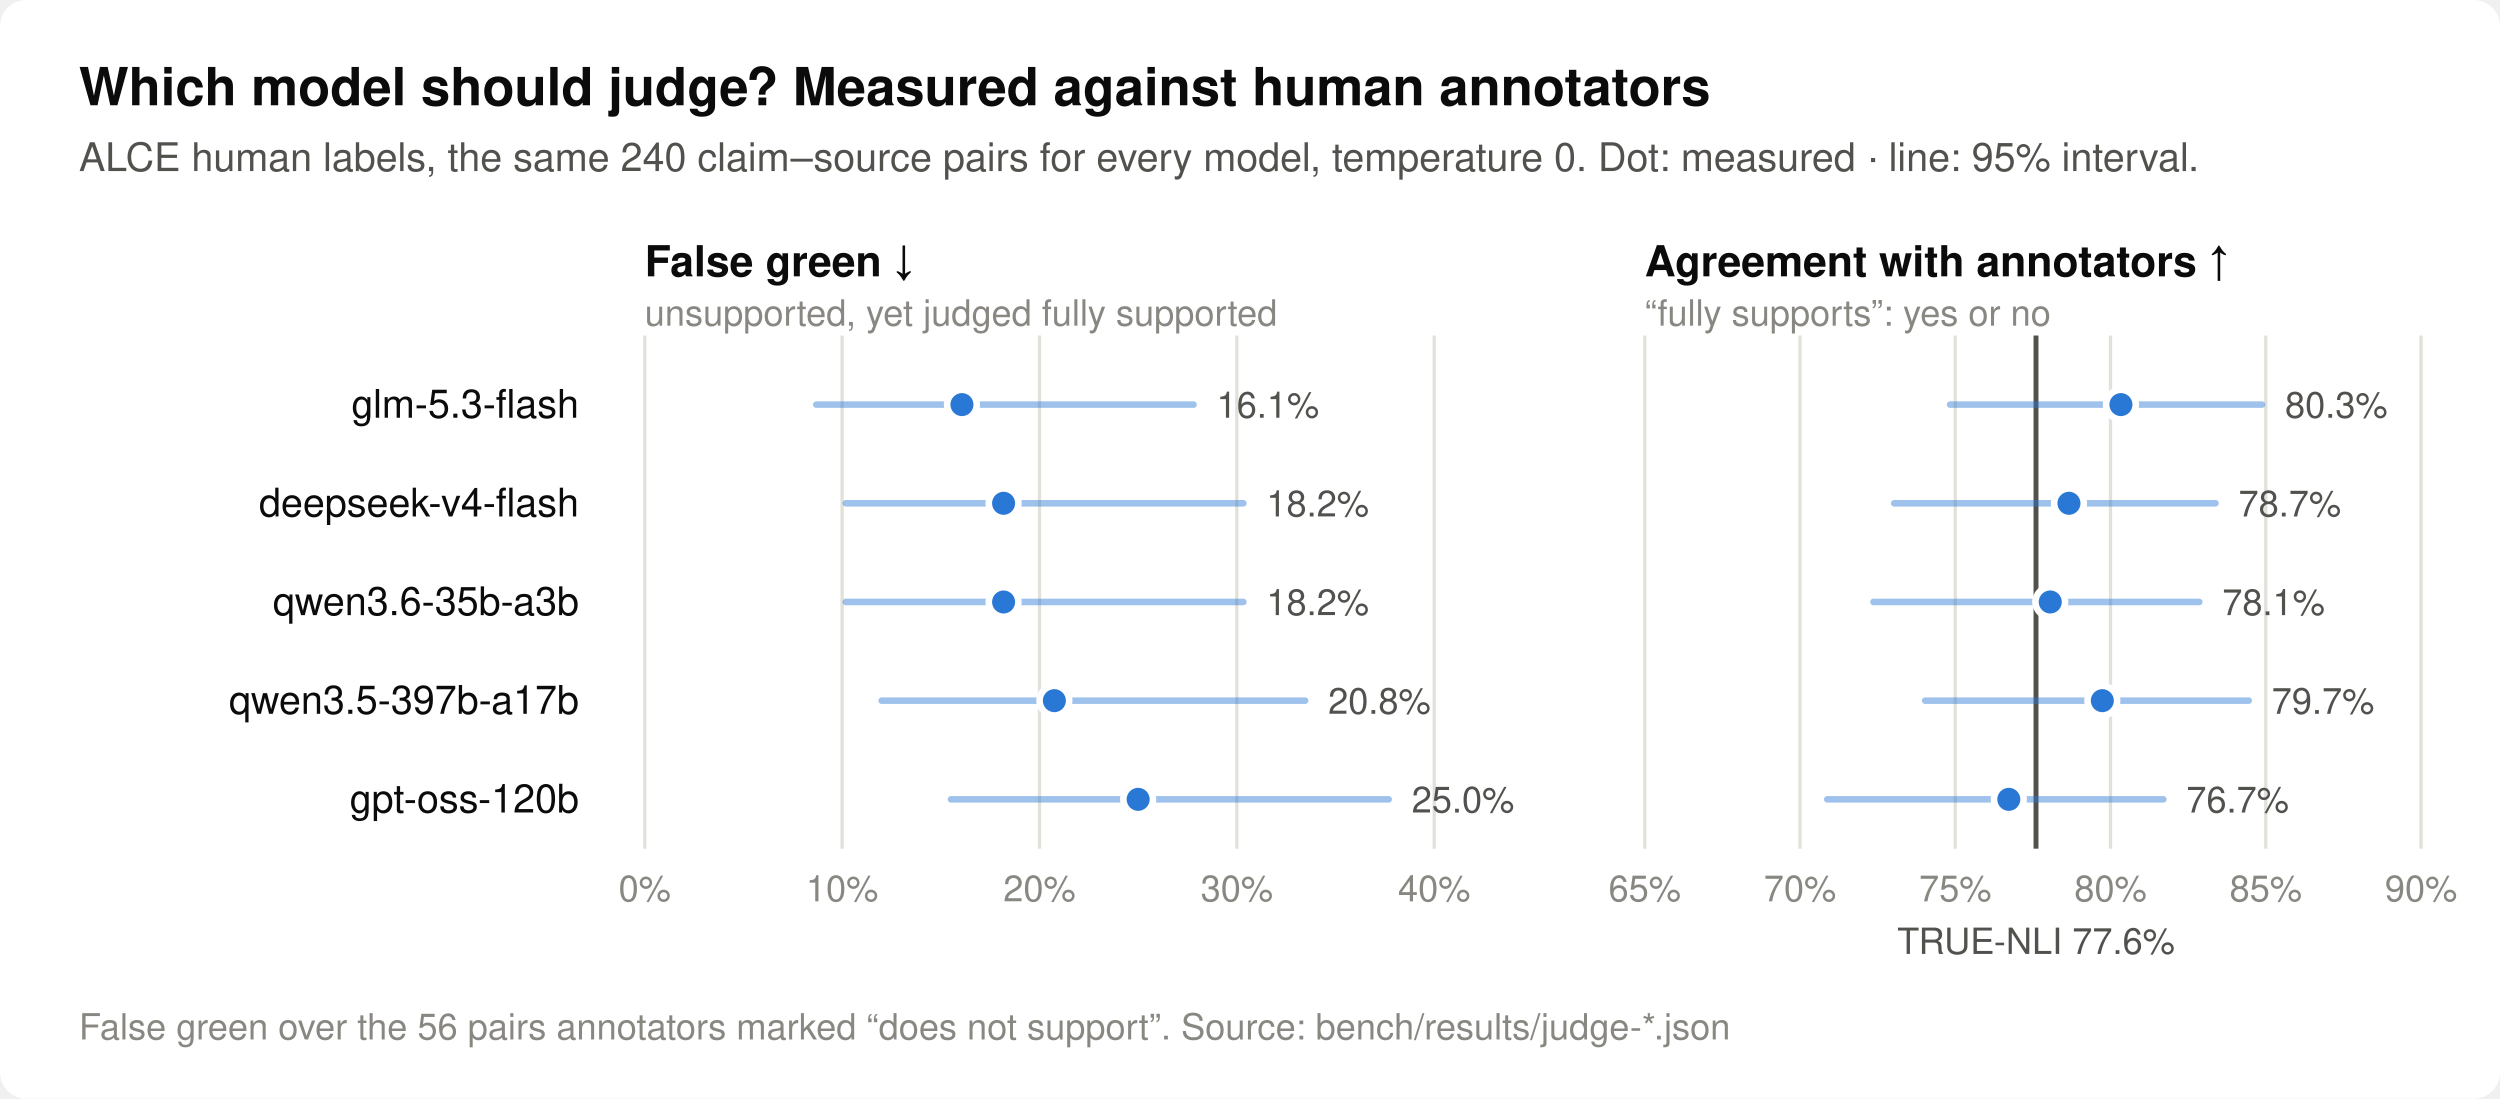
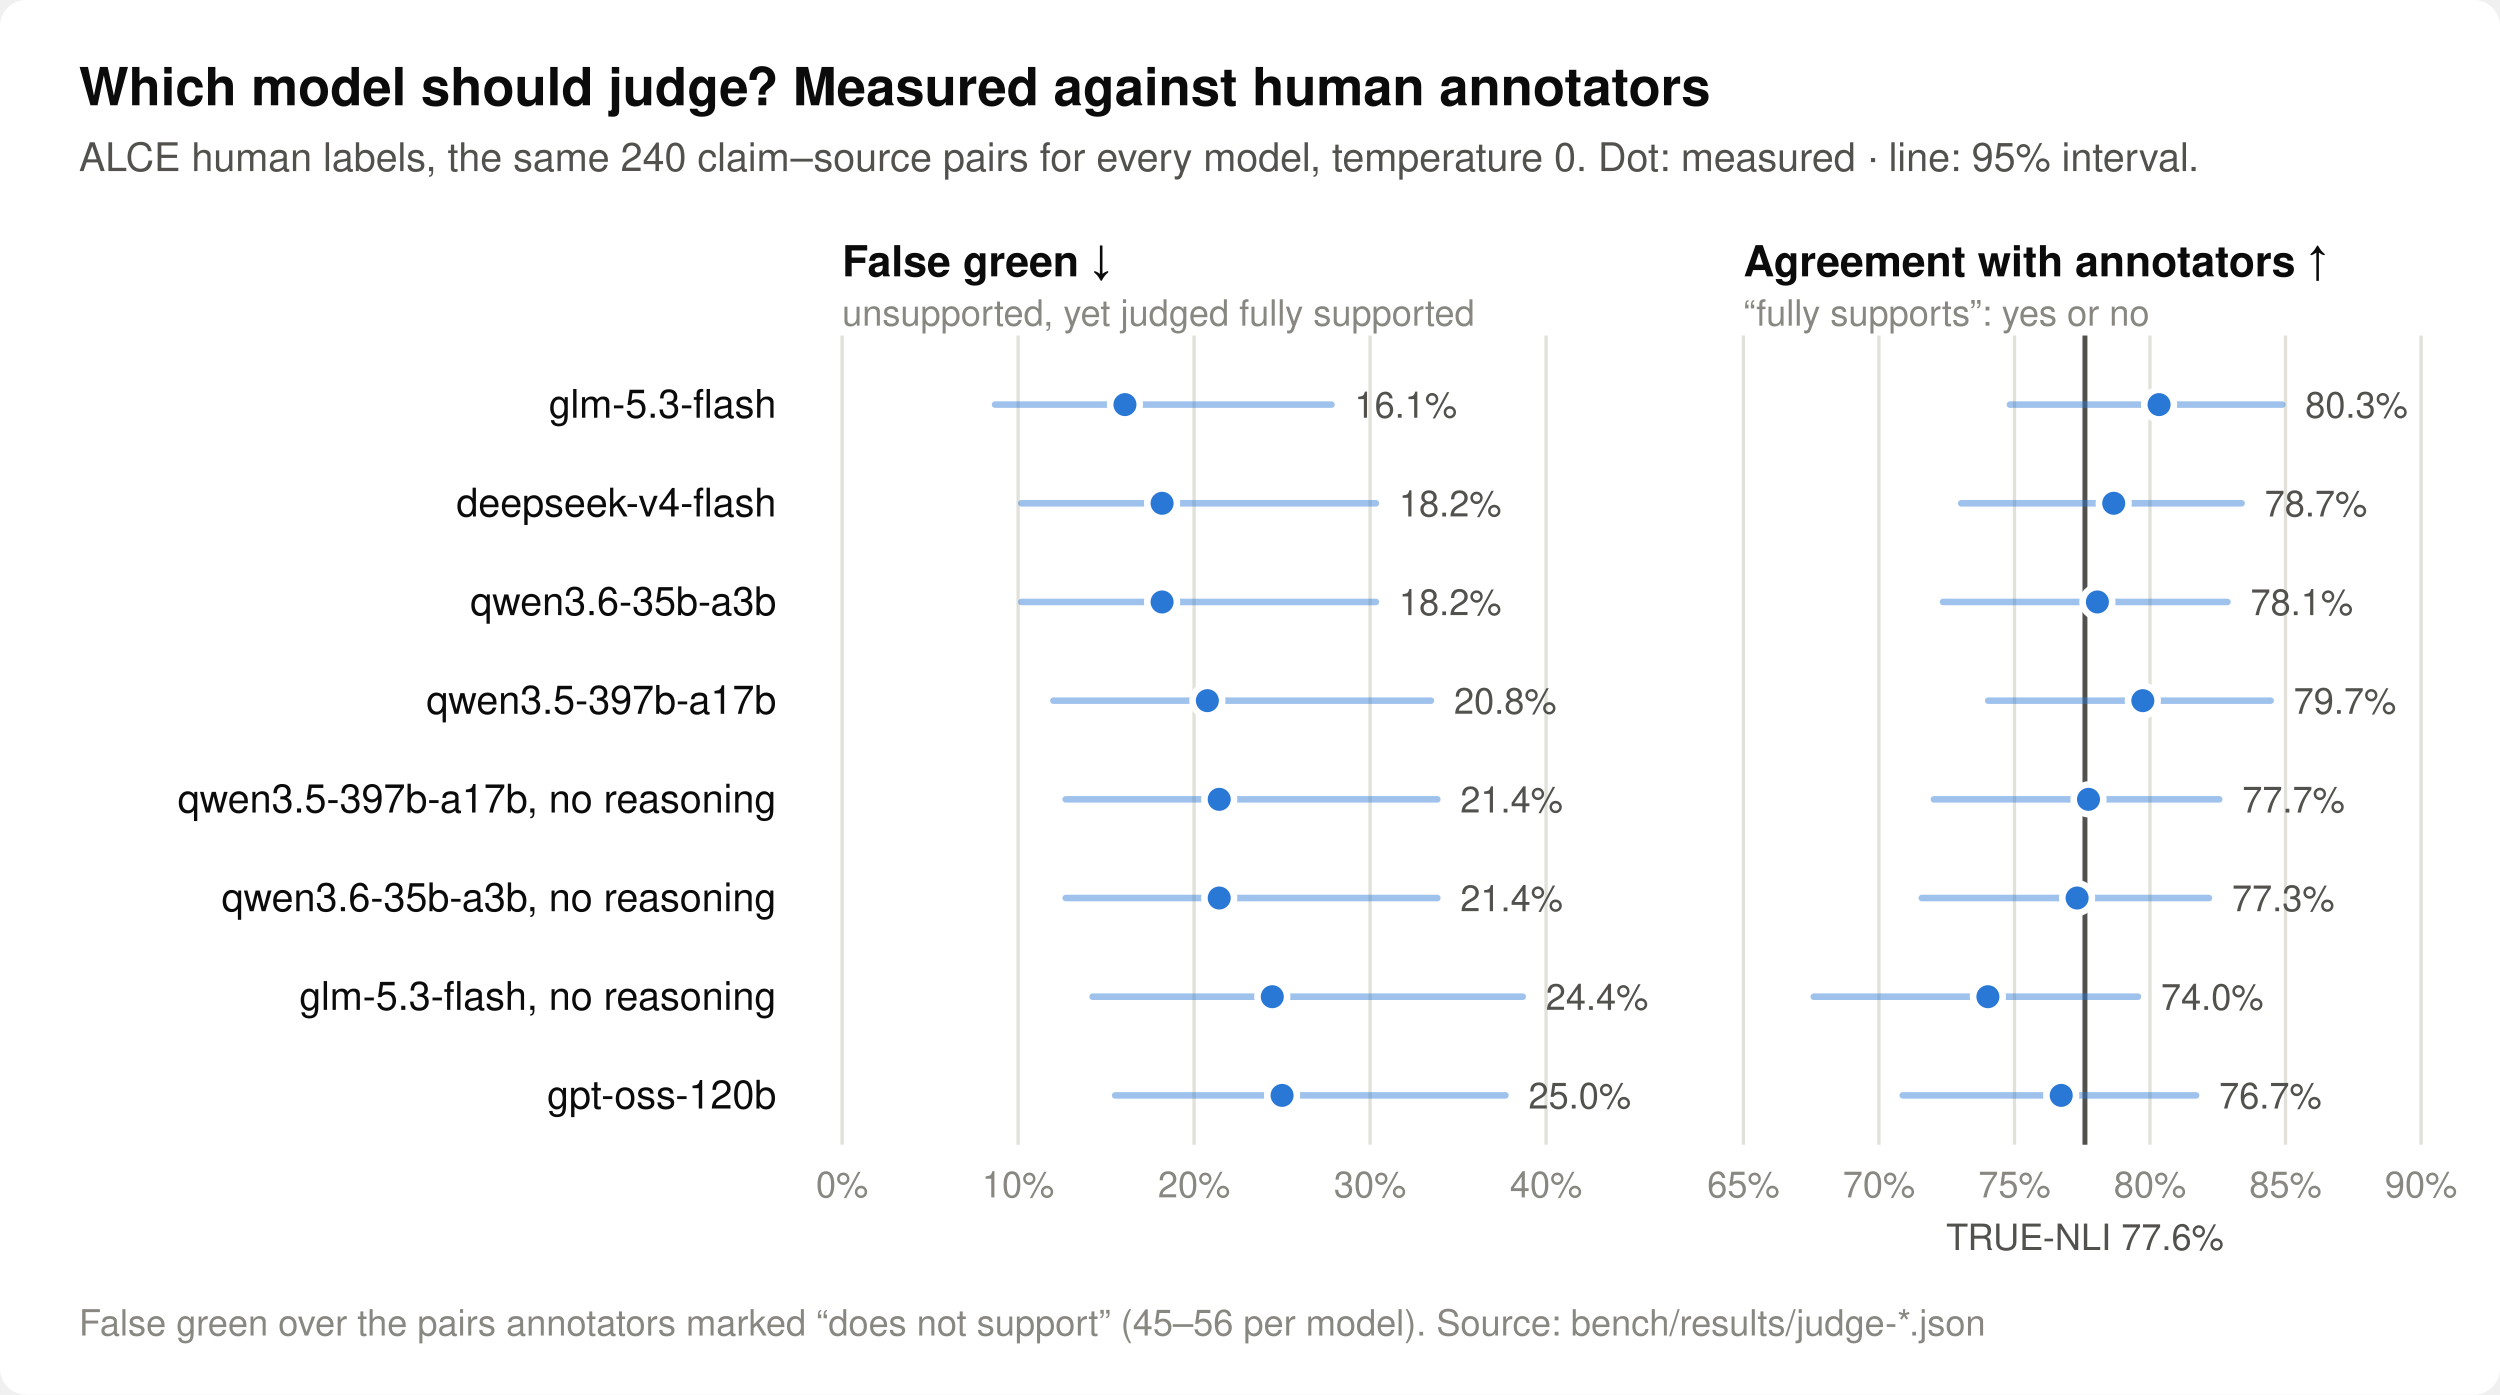
- <svg xmlns="http://www.w3.org/2000/svg" width="760" height="334" viewBox="0 0 760 334" role="img" aria-label="Judge models compared against human annotators" font-family="system-ui, -apple-system, &quot;Segoe UI&quot;, Helvetica, Arial, sans-serif">
-   <rect width="760" height="334" rx="8" fill="#ffffff" />
+ <svg xmlns="http://www.w3.org/2000/svg" width="760" height="424" viewBox="0 0 760 424" role="img" aria-label="Judge models compared against human annotators" font-family="system-ui, -apple-system, &quot;Segoe UI&quot;, Helvetica, Arial, sans-serif">
+   <rect width="760" height="424" rx="8" fill="#ffffff" />
  <text x="24" y="32" font-size="16" font-weight="600" fill="#0b0b0b" text-anchor="start">Which model should judge? Measured against human annotators</text>
  <text x="24" y="52" font-size="12" font-weight="400" fill="#52514e" text-anchor="start">ALCE human labels, the same 240 claim–source pairs for every model, temperature 0. Dot: measured · line: 95% interval.</text>
-   <text x="196" y="84" font-size="13" font-weight="600" fill="#0b0b0b" text-anchor="start">False green ↓</text>
-   <text x="196" y="99" font-size="11" font-weight="400" fill="#898781" text-anchor="start">unsupported, yet judged fully supported</text>
-   <text x="500" y="84" font-size="13" font-weight="600" fill="#0b0b0b" text-anchor="start">Agreement with annotators ↑</text>
-   <text x="500" y="99" font-size="11" font-weight="400" fill="#898781" text-anchor="start">“fully supports”: yes or no</text>
-   <line x1="196" y1="102" x2="196" y2="258" stroke="#e1e0d9" stroke-width="1" />
-   <text x="196" y="274" font-size="11" font-weight="400" fill="#898781" text-anchor="middle" font-variant-numeric="tabular-nums">0%</text>
-   <line x1="256" y1="102" x2="256" y2="258" stroke="#e1e0d9" stroke-width="1" />
-   <text x="256" y="274" font-size="11" font-weight="400" fill="#898781" text-anchor="middle" font-variant-numeric="tabular-nums">10%</text>
-   <line x1="316" y1="102" x2="316" y2="258" stroke="#e1e0d9" stroke-width="1" />
-   <text x="316" y="274" font-size="11" font-weight="400" fill="#898781" text-anchor="middle" font-variant-numeric="tabular-nums">20%</text>
-   <line x1="376" y1="102" x2="376" y2="258" stroke="#e1e0d9" stroke-width="1" />
-   <text x="376" y="274" font-size="11" font-weight="400" fill="#898781" text-anchor="middle" font-variant-numeric="tabular-nums">30%</text>
-   <line x1="436" y1="102" x2="436" y2="258" stroke="#e1e0d9" stroke-width="1" />
-   <text x="436" y="274" font-size="11" font-weight="400" fill="#898781" text-anchor="middle" font-variant-numeric="tabular-nums">40%</text>
-   <line x1="500" y1="102" x2="500" y2="258" stroke="#e1e0d9" stroke-width="1" />
-   <text x="500" y="274" font-size="11" font-weight="400" fill="#898781" text-anchor="middle" font-variant-numeric="tabular-nums">65%</text>
-   <line x1="547.2" y1="102" x2="547.2" y2="258" stroke="#e1e0d9" stroke-width="1" />
-   <text x="547.2" y="274" font-size="11" font-weight="400" fill="#898781" text-anchor="middle" font-variant-numeric="tabular-nums">70%</text>
-   <line x1="594.4" y1="102" x2="594.4" y2="258" stroke="#e1e0d9" stroke-width="1" />
-   <text x="594.4" y="274" font-size="11" font-weight="400" fill="#898781" text-anchor="middle" font-variant-numeric="tabular-nums">75%</text>
-   <line x1="641.6" y1="102" x2="641.6" y2="258" stroke="#e1e0d9" stroke-width="1" />
-   <text x="641.6" y="274" font-size="11" font-weight="400" fill="#898781" text-anchor="middle" font-variant-numeric="tabular-nums">80%</text>
-   <line x1="688.8" y1="102" x2="688.8" y2="258" stroke="#e1e0d9" stroke-width="1" />
-   <text x="688.8" y="274" font-size="11" font-weight="400" fill="#898781" text-anchor="middle" font-variant-numeric="tabular-nums">85%</text>
-   <line x1="736" y1="102" x2="736" y2="258" stroke="#e1e0d9" stroke-width="1" />
-   <text x="736" y="274" font-size="11" font-weight="400" fill="#898781" text-anchor="middle" font-variant-numeric="tabular-nums">90%</text>
-   <line x1="618.944" y1="102" x2="618.944" y2="258" stroke="#52514e" stroke-width="1.5" />
-   <text x="618.944" y="290" font-size="11" font-weight="400" fill="#52514e" text-anchor="middle">TRUE-NLI 77.6%</text>
-   <text x="176" y="127" font-size="12" font-weight="400" fill="#0b0b0b" text-anchor="end">glm-5.3-flash</text>
-   <line x1="248.155" y1="123" x2="362.839" y2="123" stroke="#2a78d6" stroke-opacity="0.45" stroke-width="2" stroke-linecap="round" />
-   <circle cx="292.429" cy="123" r="4.5" fill="#2a78d6" stroke="#ffffff" stroke-width="2" />
-   <text x="369.839" y="127" font-size="11" font-weight="400" fill="#52514e" text-anchor="start" font-variant-numeric="tabular-nums">16.1%</text>
-   <line x1="592.821" y1="123" x2="687.639" y2="123" stroke="#2a78d6" stroke-opacity="0.45" stroke-width="2" stroke-linecap="round" />
-   <circle cx="644.76" cy="123" r="4.5" fill="#2a78d6" stroke="#ffffff" stroke-width="2" />
-   <text x="694.639" y="127" font-size="11" font-weight="400" fill="#52514e" text-anchor="start" font-variant-numeric="tabular-nums">80.3%</text>
-   <text x="176" y="157" font-size="12" font-weight="400" fill="#0b0b0b" text-anchor="end">deepseek-v4-flash</text>
-   <line x1="257.125" y1="153" x2="377.984" y2="153" stroke="#2a78d6" stroke-opacity="0.45" stroke-width="2" stroke-linecap="round" />
-   <circle cx="305.091" cy="153" r="4.5" fill="#2a78d6" stroke="#ffffff" stroke-width="2" />
-   <text x="384.984" y="157" font-size="11" font-weight="400" fill="#52514e" text-anchor="start" font-variant-numeric="tabular-nums">18.2%</text>
-   <line x1="575.848" y1="153" x2="673.513" y2="153" stroke="#2a78d6" stroke-opacity="0.45" stroke-width="2" stroke-linecap="round" />
-   <circle cx="628.961" cy="153" r="4.5" fill="#2a78d6" stroke="#ffffff" stroke-width="2" />
-   <text x="680.513" y="157" font-size="11" font-weight="400" fill="#52514e" text-anchor="start" font-variant-numeric="tabular-nums">78.7%</text>
-   <text x="176" y="187" font-size="12" font-weight="400" fill="#0b0b0b" text-anchor="end">qwen3.6-35b-a3b</text>
-   <line x1="257.125" y1="183" x2="377.984" y2="183" stroke="#2a78d6" stroke-opacity="0.45" stroke-width="2" stroke-linecap="round" />
-   <circle cx="305.091" cy="183" r="4.5" fill="#2a78d6" stroke="#ffffff" stroke-width="2" />
-   <text x="384.984" y="187" font-size="11" font-weight="400" fill="#52514e" text-anchor="start" font-variant-numeric="tabular-nums">18.2%</text>
-   <line x1="569.532" y1="183" x2="668.573" y2="183" stroke="#2a78d6" stroke-opacity="0.45" stroke-width="2" stroke-linecap="round" />
-   <circle cx="623.278" cy="183" r="4.5" fill="#2a78d6" stroke="#ffffff" stroke-width="2" />
-   <text x="675.573" y="187" font-size="11" font-weight="400" fill="#52514e" text-anchor="start" font-variant-numeric="tabular-nums">78.1%</text>
-   <text x="176" y="217" font-size="12" font-weight="400" fill="#0b0b0b" text-anchor="end">qwen3.5-397b-a17b</text>
-   <line x1="268.027" y1="213" x2="396.748" y2="213" stroke="#2a78d6" stroke-opacity="0.45" stroke-width="2" stroke-linecap="round" />
-   <circle cx="320.528" cy="213" r="4.5" fill="#2a78d6" stroke="#ffffff" stroke-width="2" />
-   <text x="403.748" y="217" font-size="11" font-weight="400" fill="#52514e" text-anchor="start" font-variant-numeric="tabular-nums">20.8%</text>
-   <line x1="585.26" y1="213" x2="683.607" y2="213" stroke="#2a78d6" stroke-opacity="0.45" stroke-width="2" stroke-linecap="round" />
-   <circle cx="639.105" cy="213" r="4.5" fill="#2a78d6" stroke="#ffffff" stroke-width="2" />
-   <text x="690.607" y="217" font-size="11" font-weight="400" fill="#52514e" text-anchor="start" font-variant-numeric="tabular-nums">79.7%</text>
-   <text x="176" y="247" font-size="12" font-weight="400" fill="#0b0b0b" text-anchor="end">gpt-oss-120b</text>
-   <line x1="289.101" y1="243" x2="422.157" y2="243" stroke="#2a78d6" stroke-opacity="0.45" stroke-width="2" stroke-linecap="round" />
-   <circle cx="346" cy="243" r="4.5" fill="#2a78d6" stroke="#ffffff" stroke-width="2" />
-   <text x="429.157" y="247" font-size="11" font-weight="400" fill="#52514e" text-anchor="start" font-variant-numeric="tabular-nums">25.0%</text>
-   <line x1="555.487" y1="243" x2="657.646" y2="243" stroke="#2a78d6" stroke-opacity="0.45" stroke-width="2" stroke-linecap="round" />
-   <circle cx="610.676" cy="243" r="4.5" fill="#2a78d6" stroke="#ffffff" stroke-width="2" />
-   <text x="664.646" y="247" font-size="11" font-weight="400" fill="#52514e" text-anchor="start" font-variant-numeric="tabular-nums">76.7%</text>
-   <text x="24" y="316" font-size="11" font-weight="400" fill="#898781" text-anchor="start">False green over the 56 pairs annotators marked “does not support”. Source: bench/results/judge-*.json</text>
+   <text x="256" y="84" font-size="13" font-weight="600" fill="#0b0b0b" text-anchor="start">False green ↓</text>
+   <text x="256" y="99" font-size="11" font-weight="400" fill="#898781" text-anchor="start">unsupported, yet judged fully supported</text>
+   <text x="530" y="84" font-size="13" font-weight="600" fill="#0b0b0b" text-anchor="start">Agreement with annotators ↑</text>
+   <text x="530" y="99" font-size="11" font-weight="400" fill="#898781" text-anchor="start">“fully supports”: yes or no</text>
+   <line x1="256" y1="102" x2="256" y2="348" stroke="#e1e0d9" stroke-width="1" />
+   <text x="256" y="364" font-size="11" font-weight="400" fill="#898781" text-anchor="middle" font-variant-numeric="tabular-nums">0%</text>
+   <line x1="309.5" y1="102" x2="309.5" y2="348" stroke="#e1e0d9" stroke-width="1" />
+   <text x="309.5" y="364" font-size="11" font-weight="400" fill="#898781" text-anchor="middle" font-variant-numeric="tabular-nums">10%</text>
+   <line x1="363" y1="102" x2="363" y2="348" stroke="#e1e0d9" stroke-width="1" />
+   <text x="363" y="364" font-size="11" font-weight="400" fill="#898781" text-anchor="middle" font-variant-numeric="tabular-nums">20%</text>
+   <line x1="416.5" y1="102" x2="416.5" y2="348" stroke="#e1e0d9" stroke-width="1" />
+   <text x="416.5" y="364" font-size="11" font-weight="400" fill="#898781" text-anchor="middle" font-variant-numeric="tabular-nums">30%</text>
+   <line x1="470" y1="102" x2="470" y2="348" stroke="#e1e0d9" stroke-width="1" />
+   <text x="470" y="364" font-size="11" font-weight="400" fill="#898781" text-anchor="middle" font-variant-numeric="tabular-nums">40%</text>
+   <line x1="530" y1="102" x2="530" y2="348" stroke="#e1e0d9" stroke-width="1" />
+   <text x="530" y="364" font-size="11" font-weight="400" fill="#898781" text-anchor="middle" font-variant-numeric="tabular-nums">65%</text>
+   <line x1="571.2" y1="102" x2="571.2" y2="348" stroke="#e1e0d9" stroke-width="1" />
+   <text x="571.2" y="364" font-size="11" font-weight="400" fill="#898781" text-anchor="middle" font-variant-numeric="tabular-nums">70%</text>
+   <line x1="612.4" y1="102" x2="612.4" y2="348" stroke="#e1e0d9" stroke-width="1" />
+   <text x="612.4" y="364" font-size="11" font-weight="400" fill="#898781" text-anchor="middle" font-variant-numeric="tabular-nums">75%</text>
+   <line x1="653.6" y1="102" x2="653.6" y2="348" stroke="#e1e0d9" stroke-width="1" />
+   <text x="653.6" y="364" font-size="11" font-weight="400" fill="#898781" text-anchor="middle" font-variant-numeric="tabular-nums">80%</text>
+   <line x1="694.8" y1="102" x2="694.8" y2="348" stroke="#e1e0d9" stroke-width="1" />
+   <text x="694.8" y="364" font-size="11" font-weight="400" fill="#898781" text-anchor="middle" font-variant-numeric="tabular-nums">85%</text>
+   <line x1="736" y1="102" x2="736" y2="348" stroke="#e1e0d9" stroke-width="1" />
+   <text x="736" y="364" font-size="11" font-weight="400" fill="#898781" text-anchor="middle" font-variant-numeric="tabular-nums">90%</text>
+   <line x1="633.824" y1="102" x2="633.824" y2="348" stroke="#52514e" stroke-width="1.5" />
+   <text x="633.824" y="380" font-size="11" font-weight="400" fill="#52514e" text-anchor="middle">TRUE-NLI 77.6%</text>
+   <text x="236" y="127" font-size="12" font-weight="400" fill="#0b0b0b" text-anchor="end">glm-5.3-flash</text>
+   <line x1="302.505" y1="123" x2="404.765" y2="123" stroke="#2a78d6" stroke-opacity="0.45" stroke-width="2" stroke-linecap="round" />
+   <circle cx="341.982" cy="123" r="4.5" fill="#2a78d6" stroke="#ffffff" stroke-width="2" />
+   <text x="411.765" y="127" font-size="11" font-weight="400" fill="#52514e" text-anchor="start" font-variant-numeric="tabular-nums">16.1%</text>
+   <line x1="611.022" y1="123" x2="693.786" y2="123" stroke="#2a78d6" stroke-opacity="0.45" stroke-width="2" stroke-linecap="round" />
+   <circle cx="656.358" cy="123" r="4.5" fill="#2a78d6" stroke="#ffffff" stroke-width="2" />
+   <text x="700.786" y="127" font-size="11" font-weight="400" fill="#52514e" text-anchor="start" font-variant-numeric="tabular-nums">80.3%</text>
+   <text x="236" y="157" font-size="12" font-weight="400" fill="#0b0b0b" text-anchor="end">deepseek-v4-flash</text>
+   <line x1="310.503" y1="153" x2="418.269" y2="153" stroke="#2a78d6" stroke-opacity="0.45" stroke-width="2" stroke-linecap="round" />
+   <circle cx="353.273" cy="153" r="4.5" fill="#2a78d6" stroke="#ffffff" stroke-width="2" />
+   <text x="425.269" y="157" font-size="11" font-weight="400" fill="#52514e" text-anchor="start" font-variant-numeric="tabular-nums">18.2%</text>
+   <line x1="596.207" y1="153" x2="681.456" y2="153" stroke="#2a78d6" stroke-opacity="0.45" stroke-width="2" stroke-linecap="round" />
+   <circle cx="642.567" cy="153" r="4.5" fill="#2a78d6" stroke="#ffffff" stroke-width="2" />
+   <text x="688.456" y="157" font-size="11" font-weight="400" fill="#52514e" text-anchor="start" font-variant-numeric="tabular-nums">78.7%</text>
+   <text x="236" y="187" font-size="12" font-weight="400" fill="#0b0b0b" text-anchor="end">qwen3.6-35b-a3b</text>
+   <line x1="310.503" y1="183" x2="418.269" y2="183" stroke="#2a78d6" stroke-opacity="0.45" stroke-width="2" stroke-linecap="round" />
+   <circle cx="353.273" cy="183" r="4.5" fill="#2a78d6" stroke="#ffffff" stroke-width="2" />
+   <text x="425.269" y="187" font-size="11" font-weight="400" fill="#52514e" text-anchor="start" font-variant-numeric="tabular-nums">18.2%</text>
+   <line x1="590.693" y1="183" x2="677.145" y2="183" stroke="#2a78d6" stroke-opacity="0.45" stroke-width="2" stroke-linecap="round" />
+   <circle cx="637.607" cy="183" r="4.5" fill="#2a78d6" stroke="#ffffff" stroke-width="2" />
+   <text x="684.145" y="187" font-size="11" font-weight="400" fill="#52514e" text-anchor="start" font-variant-numeric="tabular-nums">78.1%</text>
+   <text x="236" y="217" font-size="12" font-weight="400" fill="#0b0b0b" text-anchor="end">qwen3.5-397b-a17b</text>
+   <line x1="320.224" y1="213" x2="435" y2="213" stroke="#2a78d6" stroke-opacity="0.45" stroke-width="2" stroke-linecap="round" />
+   <circle cx="367.038" cy="213" r="4.5" fill="#2a78d6" stroke="#ffffff" stroke-width="2" />
+   <text x="442" y="217" font-size="11" font-weight="400" fill="#52514e" text-anchor="start" font-variant-numeric="tabular-nums">20.8%</text>
+   <line x1="604.422" y1="213" x2="690.267" y2="213" stroke="#2a78d6" stroke-opacity="0.45" stroke-width="2" stroke-linecap="round" />
+   <circle cx="651.422" cy="213" r="4.5" fill="#2a78d6" stroke="#ffffff" stroke-width="2" />
+   <text x="697.267" y="217" font-size="11" font-weight="400" fill="#52514e" text-anchor="start" font-variant-numeric="tabular-nums">79.7%</text>
+   <text x="236" y="247" font-size="12" font-weight="400" fill="#0b0b0b" text-anchor="end">qwen3.5-397b-a17b, no reasoning</text>
+   <line x1="323.976" y1="243" x2="436.935" y2="243" stroke="#2a78d6" stroke-opacity="0.45" stroke-width="2" stroke-linecap="round" />
+   <circle cx="370.643" cy="243" r="4.5" fill="#2a78d6" stroke="#ffffff" stroke-width="2" />
+   <text x="443.935" y="247" font-size="11" font-weight="400" fill="#52514e" text-anchor="start" font-variant-numeric="tabular-nums">21.4%</text>
+   <line x1="587.914" y1="243" x2="674.635" y2="243" stroke="#2a78d6" stroke-opacity="0.45" stroke-width="2" stroke-linecap="round" />
+   <circle cx="634.904" cy="243" r="4.5" fill="#2a78d6" stroke="#ffffff" stroke-width="2" />
+   <text x="681.635" y="247" font-size="11" font-weight="400" fill="#52514e" text-anchor="start" font-variant-numeric="tabular-nums">77.7%</text>
+   <text x="236" y="277" font-size="12" font-weight="400" fill="#0b0b0b" text-anchor="end">qwen3.6-35b-a3b, no reasoning</text>
+   <line x1="323.976" y1="273" x2="436.935" y2="273" stroke="#2a78d6" stroke-opacity="0.45" stroke-width="2" stroke-linecap="round" />
+   <circle cx="370.643" cy="273" r="4.5" fill="#2a78d6" stroke="#ffffff" stroke-width="2" />
+   <text x="443.935" y="277" font-size="11" font-weight="400" fill="#52514e" text-anchor="start" font-variant-numeric="tabular-nums">21.4%</text>
+   <line x1="584.225" y1="273" x2="671.51" y2="273" stroke="#2a78d6" stroke-opacity="0.45" stroke-width="2" stroke-linecap="round" />
+   <circle cx="631.442" cy="273" r="4.5" fill="#2a78d6" stroke="#ffffff" stroke-width="2" />
+   <text x="678.51" y="277" font-size="11" font-weight="400" fill="#52514e" text-anchor="start" font-variant-numeric="tabular-nums">77.3%</text>
+   <text x="236" y="307" font-size="12" font-weight="400" fill="#0b0b0b" text-anchor="end">glm-5.3-flash, no reasoning</text>
+   <line x1="332.159" y1="303" x2="462.904" y2="303" stroke="#2a78d6" stroke-opacity="0.45" stroke-width="2" stroke-linecap="round" />
+   <circle cx="386.778" cy="303" r="4.5" fill="#2a78d6" stroke="#ffffff" stroke-width="2" />
+   <text x="469.904" y="307" font-size="11" font-weight="400" fill="#52514e" text-anchor="start" font-variant-numeric="tabular-nums">24.4%</text>
+   <line x1="551.401" y1="303" x2="649.926" y2="303" stroke="#2a78d6" stroke-opacity="0.45" stroke-width="2" stroke-linecap="round" />
+   <circle cx="604.322" cy="303" r="4.5" fill="#2a78d6" stroke="#ffffff" stroke-width="2" />
+   <text x="656.926" y="307" font-size="11" font-weight="400" fill="#52514e" text-anchor="start" font-variant-numeric="tabular-nums">74.0%</text>
+   <text x="236" y="337" font-size="12" font-weight="400" fill="#0b0b0b" text-anchor="end">gpt-oss-120b</text>
+   <line x1="339.015" y1="333" x2="457.657" y2="333" stroke="#2a78d6" stroke-opacity="0.45" stroke-width="2" stroke-linecap="round" />
+   <circle cx="389.75" cy="333" r="4.5" fill="#2a78d6" stroke="#ffffff" stroke-width="2" />
+   <text x="464.657" y="337" font-size="11" font-weight="400" fill="#52514e" text-anchor="start" font-variant-numeric="tabular-nums">25.0%</text>
+   <line x1="578.434" y1="333" x2="667.606" y2="333" stroke="#2a78d6" stroke-opacity="0.45" stroke-width="2" stroke-linecap="round" />
+   <circle cx="626.607" cy="333" r="4.5" fill="#2a78d6" stroke="#ffffff" stroke-width="2" />
+   <text x="674.606" y="337" font-size="11" font-weight="400" fill="#52514e" text-anchor="start" font-variant-numeric="tabular-nums">76.7%</text>
+   <text x="24" y="406" font-size="11" font-weight="400" fill="#898781" text-anchor="start">False green over the pairs annotators marked “does not support” (45–56 per model). Source: bench/results/judge-*.json</text>
</svg>
